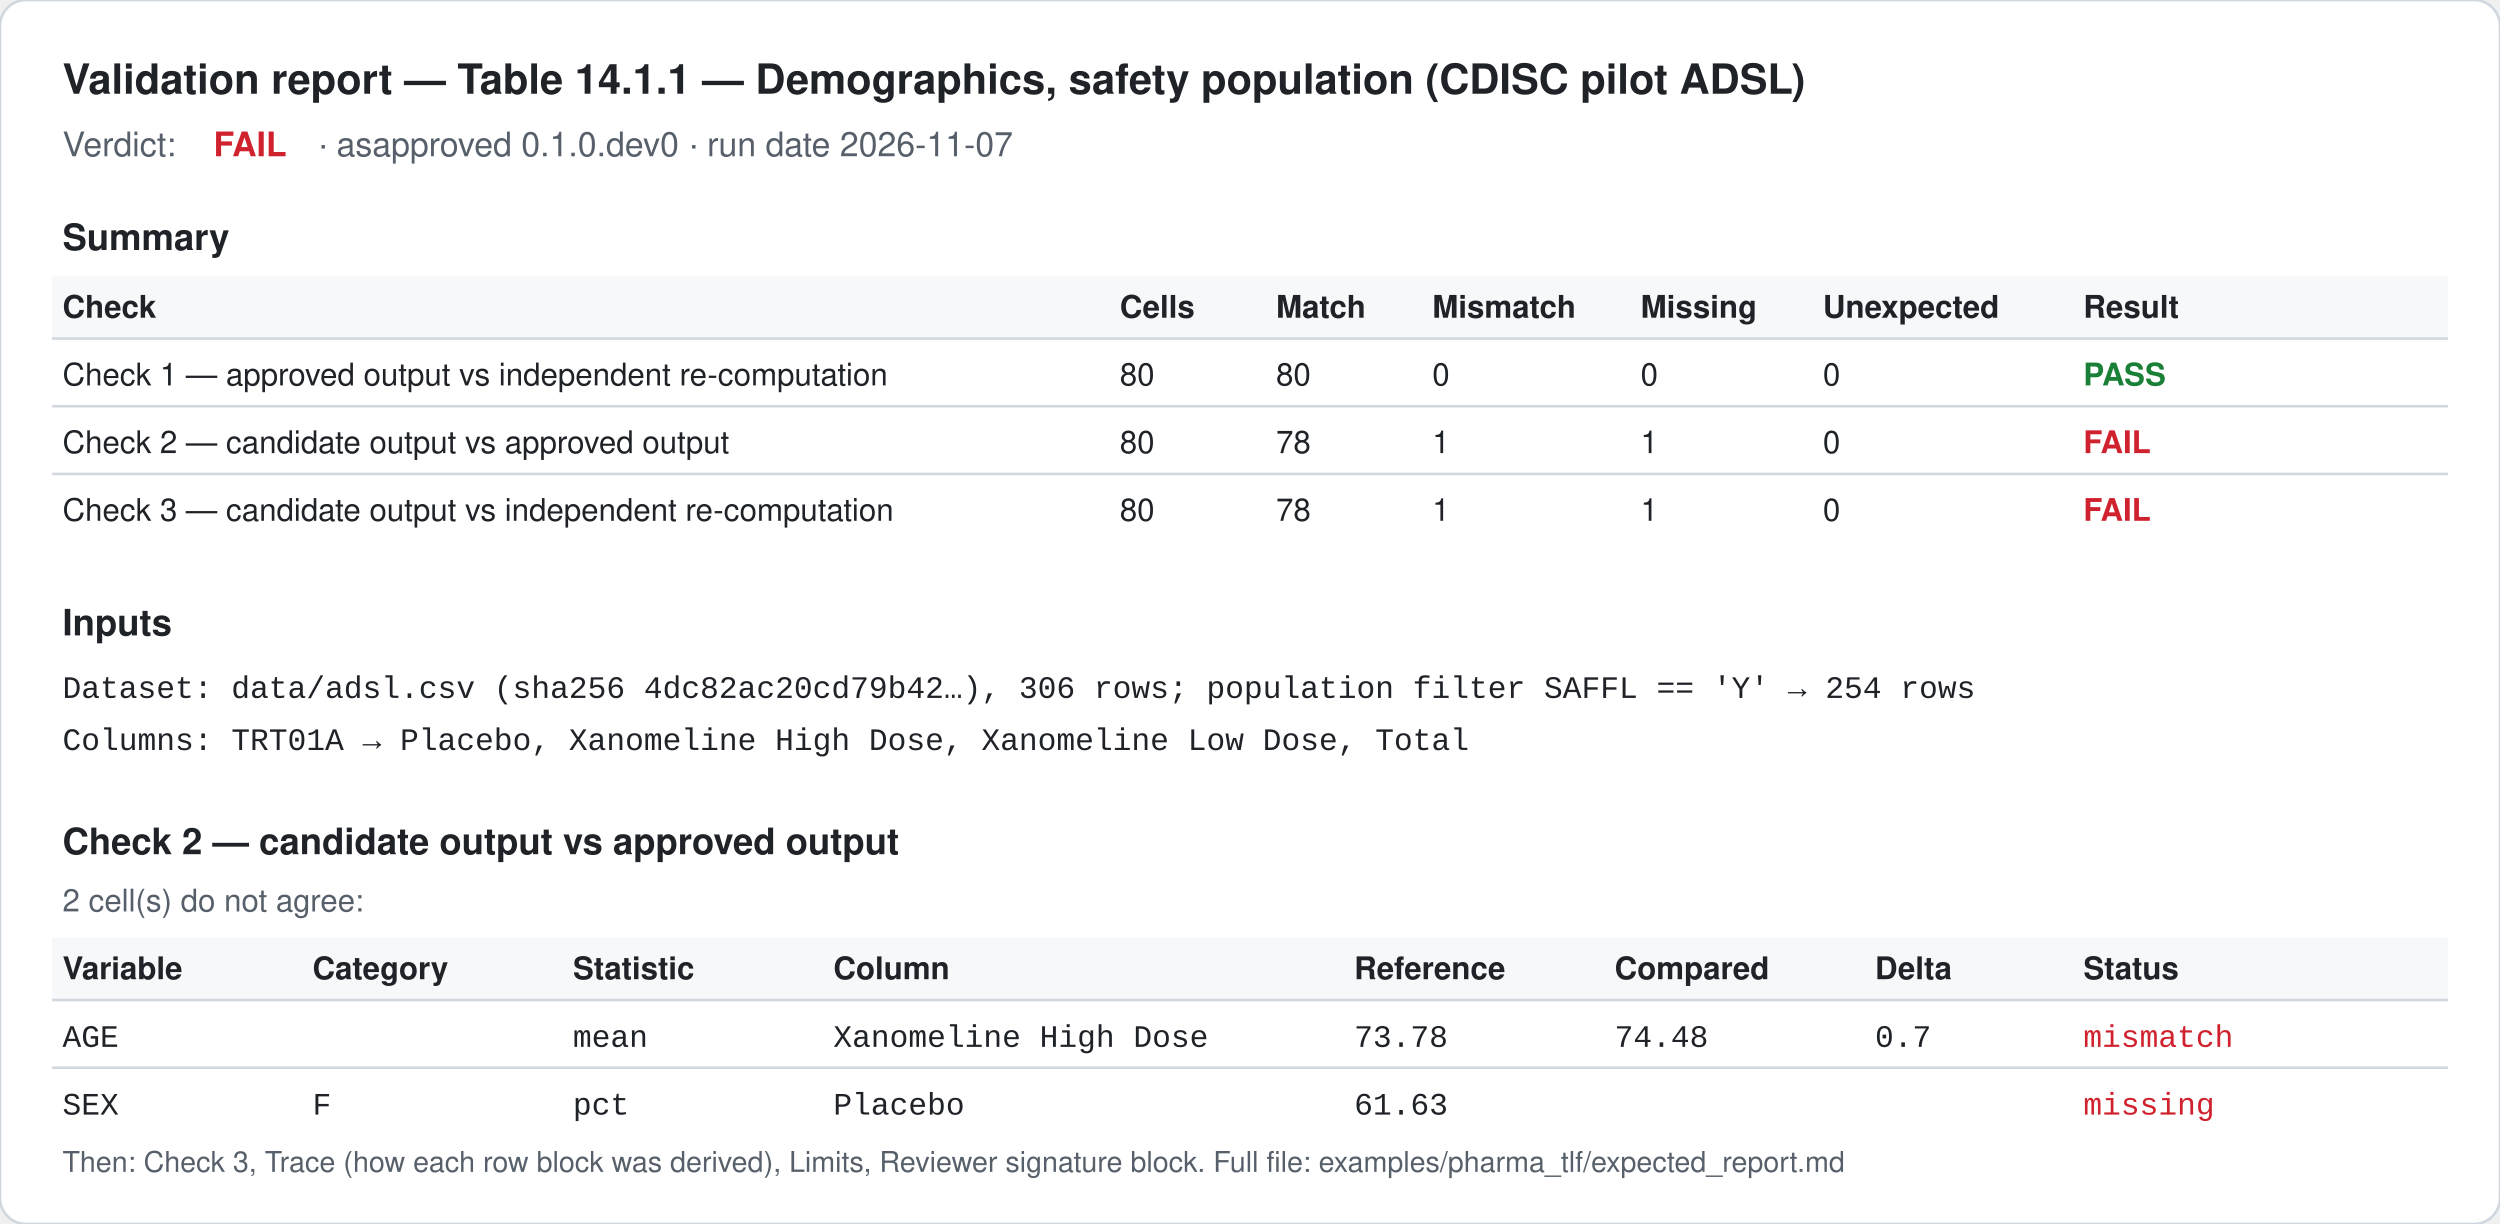
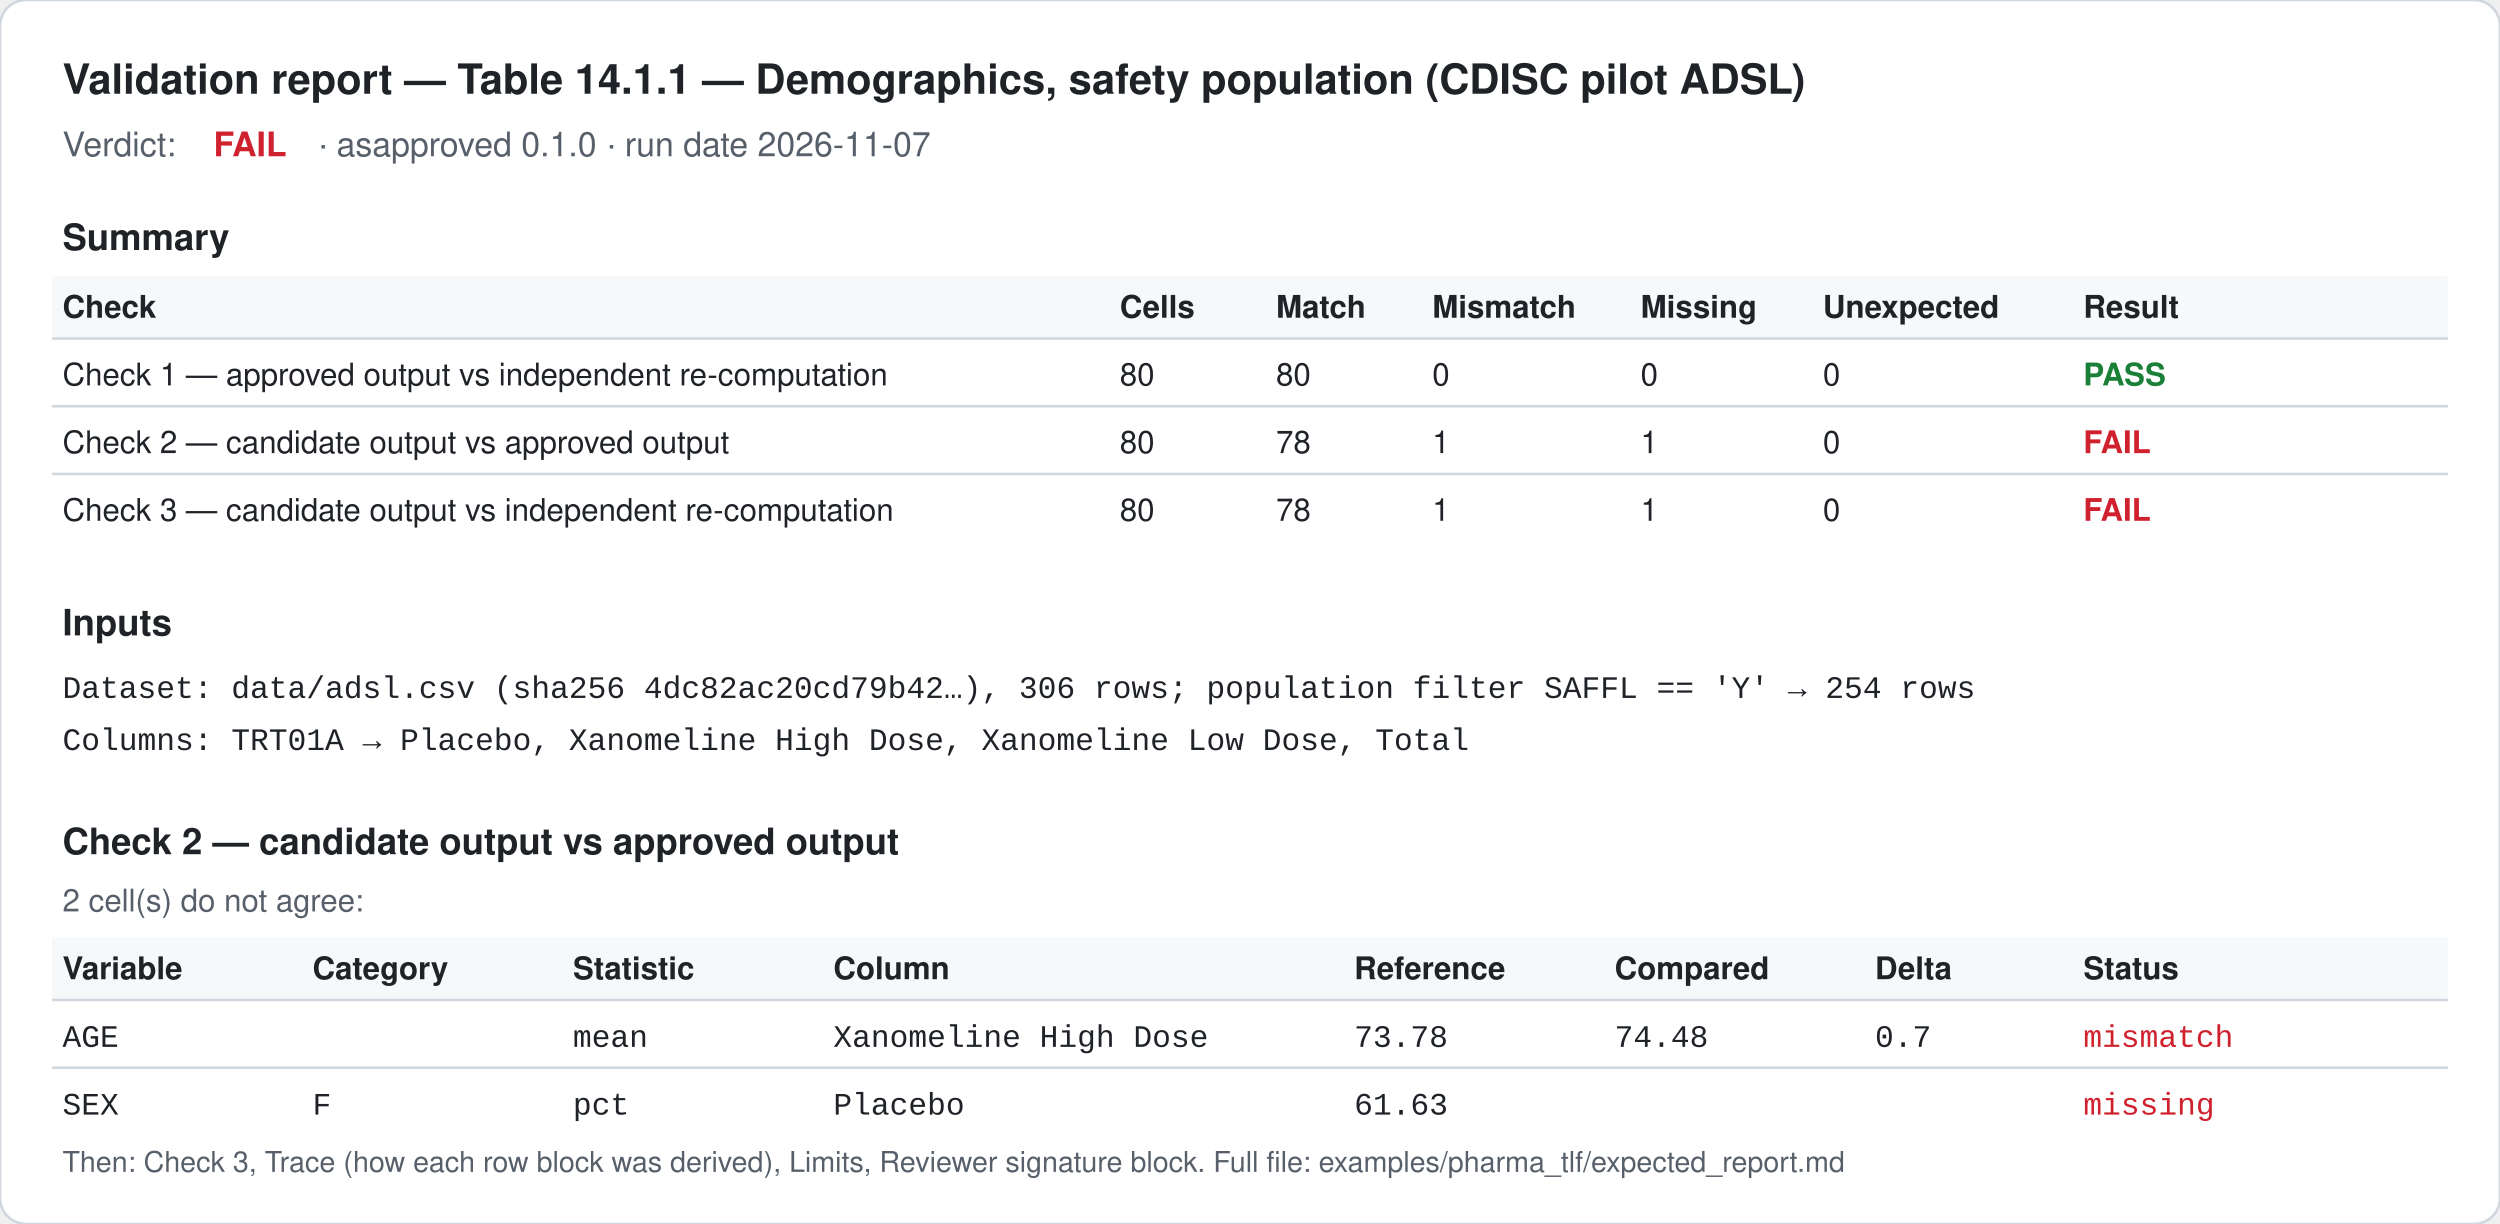
<svg xmlns="http://www.w3.org/2000/svg" width="960" height="470" viewBox="0 0 960 470" role="img" aria-labelledby="t">
  <rect width="960" height="470" rx="10" fill="#ffffff" stroke="#d0d7de" />
  <text x="24" y="36" font-family="ui-sans-serif, -apple-system, 'Segoe UI', Helvetica, Arial, sans-serif" font-size="16" font-weight="700" fill="#1f2328" text-anchor="start">Validation report — Table 14.1.1 — Demographics, safety population (CDISC pilot ADSL)</text>
  <text x="24" y="60" font-family="ui-sans-serif, -apple-system, 'Segoe UI', Helvetica, Arial, sans-serif" font-size="13" font-weight="normal" fill="#57606a" text-anchor="start">Verdict: </text>
  <text x="82" y="60" font-family="ui-sans-serif, -apple-system, 'Segoe UI', Helvetica, Arial, sans-serif" font-size="13" font-weight="700" fill="#cf222e" text-anchor="start">FAIL</text>
-   <text x="122" y="60" font-family="ui-sans-serif, -apple-system, 'Segoe UI', Helvetica, Arial, sans-serif" font-size="13" font-weight="normal" fill="#57606a" text-anchor="start">· asapproved 0.1.0.dev0 · run date 2026-11-07</text>
+   <text x="122" y="60" font-family="ui-sans-serif, -apple-system, 'Segoe UI', Helvetica, Arial, sans-serif" font-size="13" font-weight="normal" fill="#57606a" text-anchor="start">· asapproved 0.1.0 · run date 2026-11-07</text>
  <text x="24" y="96" font-family="ui-sans-serif, -apple-system, 'Segoe UI', Helvetica, Arial, sans-serif" font-size="14" font-weight="600" fill="#1f2328" text-anchor="start">Summary</text>
  <rect x="20" y="106" width="920" height="24" fill="#f6f8fa" />
  <text x="24" y="122" font-family="ui-sans-serif, -apple-system, 'Segoe UI', Helvetica, Arial, sans-serif" font-size="12" font-weight="600" fill="#1f2328" text-anchor="start">Check</text>
  <text x="430" y="122" font-family="ui-sans-serif, -apple-system, 'Segoe UI', Helvetica, Arial, sans-serif" font-size="12" font-weight="600" fill="#1f2328" text-anchor="start">Cells</text>
  <text x="490" y="122" font-family="ui-sans-serif, -apple-system, 'Segoe UI', Helvetica, Arial, sans-serif" font-size="12" font-weight="600" fill="#1f2328" text-anchor="start">Match</text>
  <text x="550" y="122" font-family="ui-sans-serif, -apple-system, 'Segoe UI', Helvetica, Arial, sans-serif" font-size="12" font-weight="600" fill="#1f2328" text-anchor="start">Mismatch</text>
  <text x="630" y="122" font-family="ui-sans-serif, -apple-system, 'Segoe UI', Helvetica, Arial, sans-serif" font-size="12" font-weight="600" fill="#1f2328" text-anchor="start">Missing</text>
  <text x="700" y="122" font-family="ui-sans-serif, -apple-system, 'Segoe UI', Helvetica, Arial, sans-serif" font-size="12" font-weight="600" fill="#1f2328" text-anchor="start">Unexpected</text>
  <text x="800" y="122" font-family="ui-sans-serif, -apple-system, 'Segoe UI', Helvetica, Arial, sans-serif" font-size="12" font-weight="600" fill="#1f2328" text-anchor="start">Result</text>
  <line x1="20" y1="130" x2="940" y2="130" stroke="#d0d7de" />
  <text x="24" y="148" font-family="ui-sans-serif, -apple-system, 'Segoe UI', Helvetica, Arial, sans-serif" font-size="12" font-weight="normal" fill="#1f2328" text-anchor="start">Check 1 — approved output vs independent re-computation</text>
  <text x="430" y="148" font-family="ui-sans-serif, -apple-system, 'Segoe UI', Helvetica, Arial, sans-serif" font-size="12" font-weight="normal" fill="#1f2328" text-anchor="start">80</text>
  <text x="490" y="148" font-family="ui-sans-serif, -apple-system, 'Segoe UI', Helvetica, Arial, sans-serif" font-size="12" font-weight="normal" fill="#1f2328" text-anchor="start">80</text>
  <text x="550" y="148" font-family="ui-sans-serif, -apple-system, 'Segoe UI', Helvetica, Arial, sans-serif" font-size="12" font-weight="normal" fill="#1f2328" text-anchor="start">0</text>
  <text x="630" y="148" font-family="ui-sans-serif, -apple-system, 'Segoe UI', Helvetica, Arial, sans-serif" font-size="12" font-weight="normal" fill="#1f2328" text-anchor="start">0</text>
  <text x="700" y="148" font-family="ui-sans-serif, -apple-system, 'Segoe UI', Helvetica, Arial, sans-serif" font-size="12" font-weight="normal" fill="#1f2328" text-anchor="start">0</text>
  <text x="800" y="148" font-family="ui-sans-serif, -apple-system, 'Segoe UI', Helvetica, Arial, sans-serif" font-size="12" font-weight="600" fill="#1a7f37" text-anchor="start">PASS</text>
  <line x1="20" y1="156" x2="940" y2="156" stroke="#d0d7de" />
  <text x="24" y="174" font-family="ui-sans-serif, -apple-system, 'Segoe UI', Helvetica, Arial, sans-serif" font-size="12" font-weight="normal" fill="#1f2328" text-anchor="start">Check 2 — candidate output vs approved output</text>
  <text x="430" y="174" font-family="ui-sans-serif, -apple-system, 'Segoe UI', Helvetica, Arial, sans-serif" font-size="12" font-weight="normal" fill="#1f2328" text-anchor="start">80</text>
  <text x="490" y="174" font-family="ui-sans-serif, -apple-system, 'Segoe UI', Helvetica, Arial, sans-serif" font-size="12" font-weight="normal" fill="#1f2328" text-anchor="start">78</text>
  <text x="550" y="174" font-family="ui-sans-serif, -apple-system, 'Segoe UI', Helvetica, Arial, sans-serif" font-size="12" font-weight="normal" fill="#1f2328" text-anchor="start">1</text>
  <text x="630" y="174" font-family="ui-sans-serif, -apple-system, 'Segoe UI', Helvetica, Arial, sans-serif" font-size="12" font-weight="normal" fill="#1f2328" text-anchor="start">1</text>
  <text x="700" y="174" font-family="ui-sans-serif, -apple-system, 'Segoe UI', Helvetica, Arial, sans-serif" font-size="12" font-weight="normal" fill="#1f2328" text-anchor="start">0</text>
  <text x="800" y="174" font-family="ui-sans-serif, -apple-system, 'Segoe UI', Helvetica, Arial, sans-serif" font-size="12" font-weight="600" fill="#cf222e" text-anchor="start">FAIL</text>
  <line x1="20" y1="182" x2="940" y2="182" stroke="#d0d7de" />
  <text x="24" y="200" font-family="ui-sans-serif, -apple-system, 'Segoe UI', Helvetica, Arial, sans-serif" font-size="12" font-weight="normal" fill="#1f2328" text-anchor="start">Check 3 — candidate output vs independent re-computation</text>
  <text x="430" y="200" font-family="ui-sans-serif, -apple-system, 'Segoe UI', Helvetica, Arial, sans-serif" font-size="12" font-weight="normal" fill="#1f2328" text-anchor="start">80</text>
  <text x="490" y="200" font-family="ui-sans-serif, -apple-system, 'Segoe UI', Helvetica, Arial, sans-serif" font-size="12" font-weight="normal" fill="#1f2328" text-anchor="start">78</text>
  <text x="550" y="200" font-family="ui-sans-serif, -apple-system, 'Segoe UI', Helvetica, Arial, sans-serif" font-size="12" font-weight="normal" fill="#1f2328" text-anchor="start">1</text>
  <text x="630" y="200" font-family="ui-sans-serif, -apple-system, 'Segoe UI', Helvetica, Arial, sans-serif" font-size="12" font-weight="normal" fill="#1f2328" text-anchor="start">1</text>
  <text x="700" y="200" font-family="ui-sans-serif, -apple-system, 'Segoe UI', Helvetica, Arial, sans-serif" font-size="12" font-weight="normal" fill="#1f2328" text-anchor="start">0</text>
  <text x="800" y="200" font-family="ui-sans-serif, -apple-system, 'Segoe UI', Helvetica, Arial, sans-serif" font-size="12" font-weight="600" fill="#cf222e" text-anchor="start">FAIL</text>
  <text x="24" y="244" font-family="ui-sans-serif, -apple-system, 'Segoe UI', Helvetica, Arial, sans-serif" font-size="14" font-weight="600" fill="#1f2328" text-anchor="start">Inputs</text>
  <text x="24" y="268" font-family="ui-monospace, Menlo, Consolas, 'Liberation Mono', monospace" font-size="12" font-weight="normal" fill="#1f2328" text-anchor="start">Dataset: data/adsl.csv (sha256 4dc82ac20cd79b42…), 306 rows; population filter SAFFL == 'Y' → 254 rows</text>
  <text x="24" y="288" font-family="ui-monospace, Menlo, Consolas, 'Liberation Mono', monospace" font-size="12" font-weight="normal" fill="#1f2328" text-anchor="start">Columns: TRT01A → Placebo, Xanomeline High Dose, Xanomeline Low Dose, Total</text>
  <text x="24" y="328" font-family="ui-sans-serif, -apple-system, 'Segoe UI', Helvetica, Arial, sans-serif" font-size="14" font-weight="600" fill="#1f2328" text-anchor="start">Check 2 — candidate output vs approved output</text>
  <text x="24" y="350" font-family="ui-sans-serif, -apple-system, 'Segoe UI', Helvetica, Arial, sans-serif" font-size="12" font-weight="normal" fill="#57606a" text-anchor="start">2 cell(s) do not agree:</text>
  <rect x="20" y="360" width="920" height="24" fill="#f6f8fa" />
  <text x="24" y="376" font-family="ui-sans-serif, -apple-system, 'Segoe UI', Helvetica, Arial, sans-serif" font-size="12" font-weight="600" fill="#1f2328" text-anchor="start">Variable</text>
  <text x="120" y="376" font-family="ui-sans-serif, -apple-system, 'Segoe UI', Helvetica, Arial, sans-serif" font-size="12" font-weight="600" fill="#1f2328" text-anchor="start">Category</text>
  <text x="220" y="376" font-family="ui-sans-serif, -apple-system, 'Segoe UI', Helvetica, Arial, sans-serif" font-size="12" font-weight="600" fill="#1f2328" text-anchor="start">Statistic</text>
  <text x="320" y="376" font-family="ui-sans-serif, -apple-system, 'Segoe UI', Helvetica, Arial, sans-serif" font-size="12" font-weight="600" fill="#1f2328" text-anchor="start">Column</text>
  <text x="520" y="376" font-family="ui-sans-serif, -apple-system, 'Segoe UI', Helvetica, Arial, sans-serif" font-size="12" font-weight="600" fill="#1f2328" text-anchor="start">Reference</text>
  <text x="620" y="376" font-family="ui-sans-serif, -apple-system, 'Segoe UI', Helvetica, Arial, sans-serif" font-size="12" font-weight="600" fill="#1f2328" text-anchor="start">Compared</text>
  <text x="720" y="376" font-family="ui-sans-serif, -apple-system, 'Segoe UI', Helvetica, Arial, sans-serif" font-size="12" font-weight="600" fill="#1f2328" text-anchor="start">Delta</text>
  <text x="800" y="376" font-family="ui-sans-serif, -apple-system, 'Segoe UI', Helvetica, Arial, sans-serif" font-size="12" font-weight="600" fill="#1f2328" text-anchor="start">Status</text>
  <line x1="20" y1="384" x2="940" y2="384" stroke="#d0d7de" />
  <text x="24" y="402" font-family="ui-monospace, Menlo, Consolas, 'Liberation Mono', monospace" font-size="12" font-weight="normal" fill="#1f2328" text-anchor="start">AGE</text>
  <text x="120" y="402" font-family="ui-monospace, Menlo, Consolas, 'Liberation Mono', monospace" font-size="12" font-weight="normal" fill="#1f2328" text-anchor="start" />
  <text x="220" y="402" font-family="ui-monospace, Menlo, Consolas, 'Liberation Mono', monospace" font-size="12" font-weight="normal" fill="#1f2328" text-anchor="start">mean</text>
  <text x="320" y="402" font-family="ui-monospace, Menlo, Consolas, 'Liberation Mono', monospace" font-size="12" font-weight="normal" fill="#1f2328" text-anchor="start">Xanomeline High Dose</text>
  <text x="520" y="402" font-family="ui-monospace, Menlo, Consolas, 'Liberation Mono', monospace" font-size="12" font-weight="normal" fill="#1f2328" text-anchor="start">73.78</text>
  <text x="620" y="402" font-family="ui-monospace, Menlo, Consolas, 'Liberation Mono', monospace" font-size="12" font-weight="normal" fill="#1f2328" text-anchor="start">74.48</text>
  <text x="720" y="402" font-family="ui-monospace, Menlo, Consolas, 'Liberation Mono', monospace" font-size="12" font-weight="normal" fill="#1f2328" text-anchor="start">0.7</text>
  <text x="800" y="402" font-family="ui-monospace, Menlo, Consolas, 'Liberation Mono', monospace" font-size="12" font-weight="normal" fill="#cf222e" text-anchor="start">mismatch</text>
  <line x1="20" y1="410" x2="940" y2="410" stroke="#d0d7de" />
  <text x="24" y="428" font-family="ui-monospace, Menlo, Consolas, 'Liberation Mono', monospace" font-size="12" font-weight="normal" fill="#1f2328" text-anchor="start">SEX</text>
  <text x="120" y="428" font-family="ui-monospace, Menlo, Consolas, 'Liberation Mono', monospace" font-size="12" font-weight="normal" fill="#1f2328" text-anchor="start">F</text>
  <text x="220" y="428" font-family="ui-monospace, Menlo, Consolas, 'Liberation Mono', monospace" font-size="12" font-weight="normal" fill="#1f2328" text-anchor="start">pct</text>
  <text x="320" y="428" font-family="ui-monospace, Menlo, Consolas, 'Liberation Mono', monospace" font-size="12" font-weight="normal" fill="#1f2328" text-anchor="start">Placebo</text>
  <text x="520" y="428" font-family="ui-monospace, Menlo, Consolas, 'Liberation Mono', monospace" font-size="12" font-weight="normal" fill="#1f2328" text-anchor="start">61.63</text>
  <text x="620" y="428" font-family="ui-monospace, Menlo, Consolas, 'Liberation Mono', monospace" font-size="12" font-weight="normal" fill="#1f2328" text-anchor="start" />
  <text x="720" y="428" font-family="ui-monospace, Menlo, Consolas, 'Liberation Mono', monospace" font-size="12" font-weight="normal" fill="#1f2328" text-anchor="start" />
  <text x="800" y="428" font-family="ui-monospace, Menlo, Consolas, 'Liberation Mono', monospace" font-size="12" font-weight="normal" fill="#cf222e" text-anchor="start">missing</text>
  <text x="24" y="450" font-family="ui-sans-serif, -apple-system, 'Segoe UI', Helvetica, Arial, sans-serif" font-size="11" font-weight="normal" fill="#57606a" text-anchor="start">Then: Check 3, Trace (how each row block was derived), Limits, Reviewer signature block.  Full file: examples/pharma_tlf/expected_report.md</text>
</svg>
